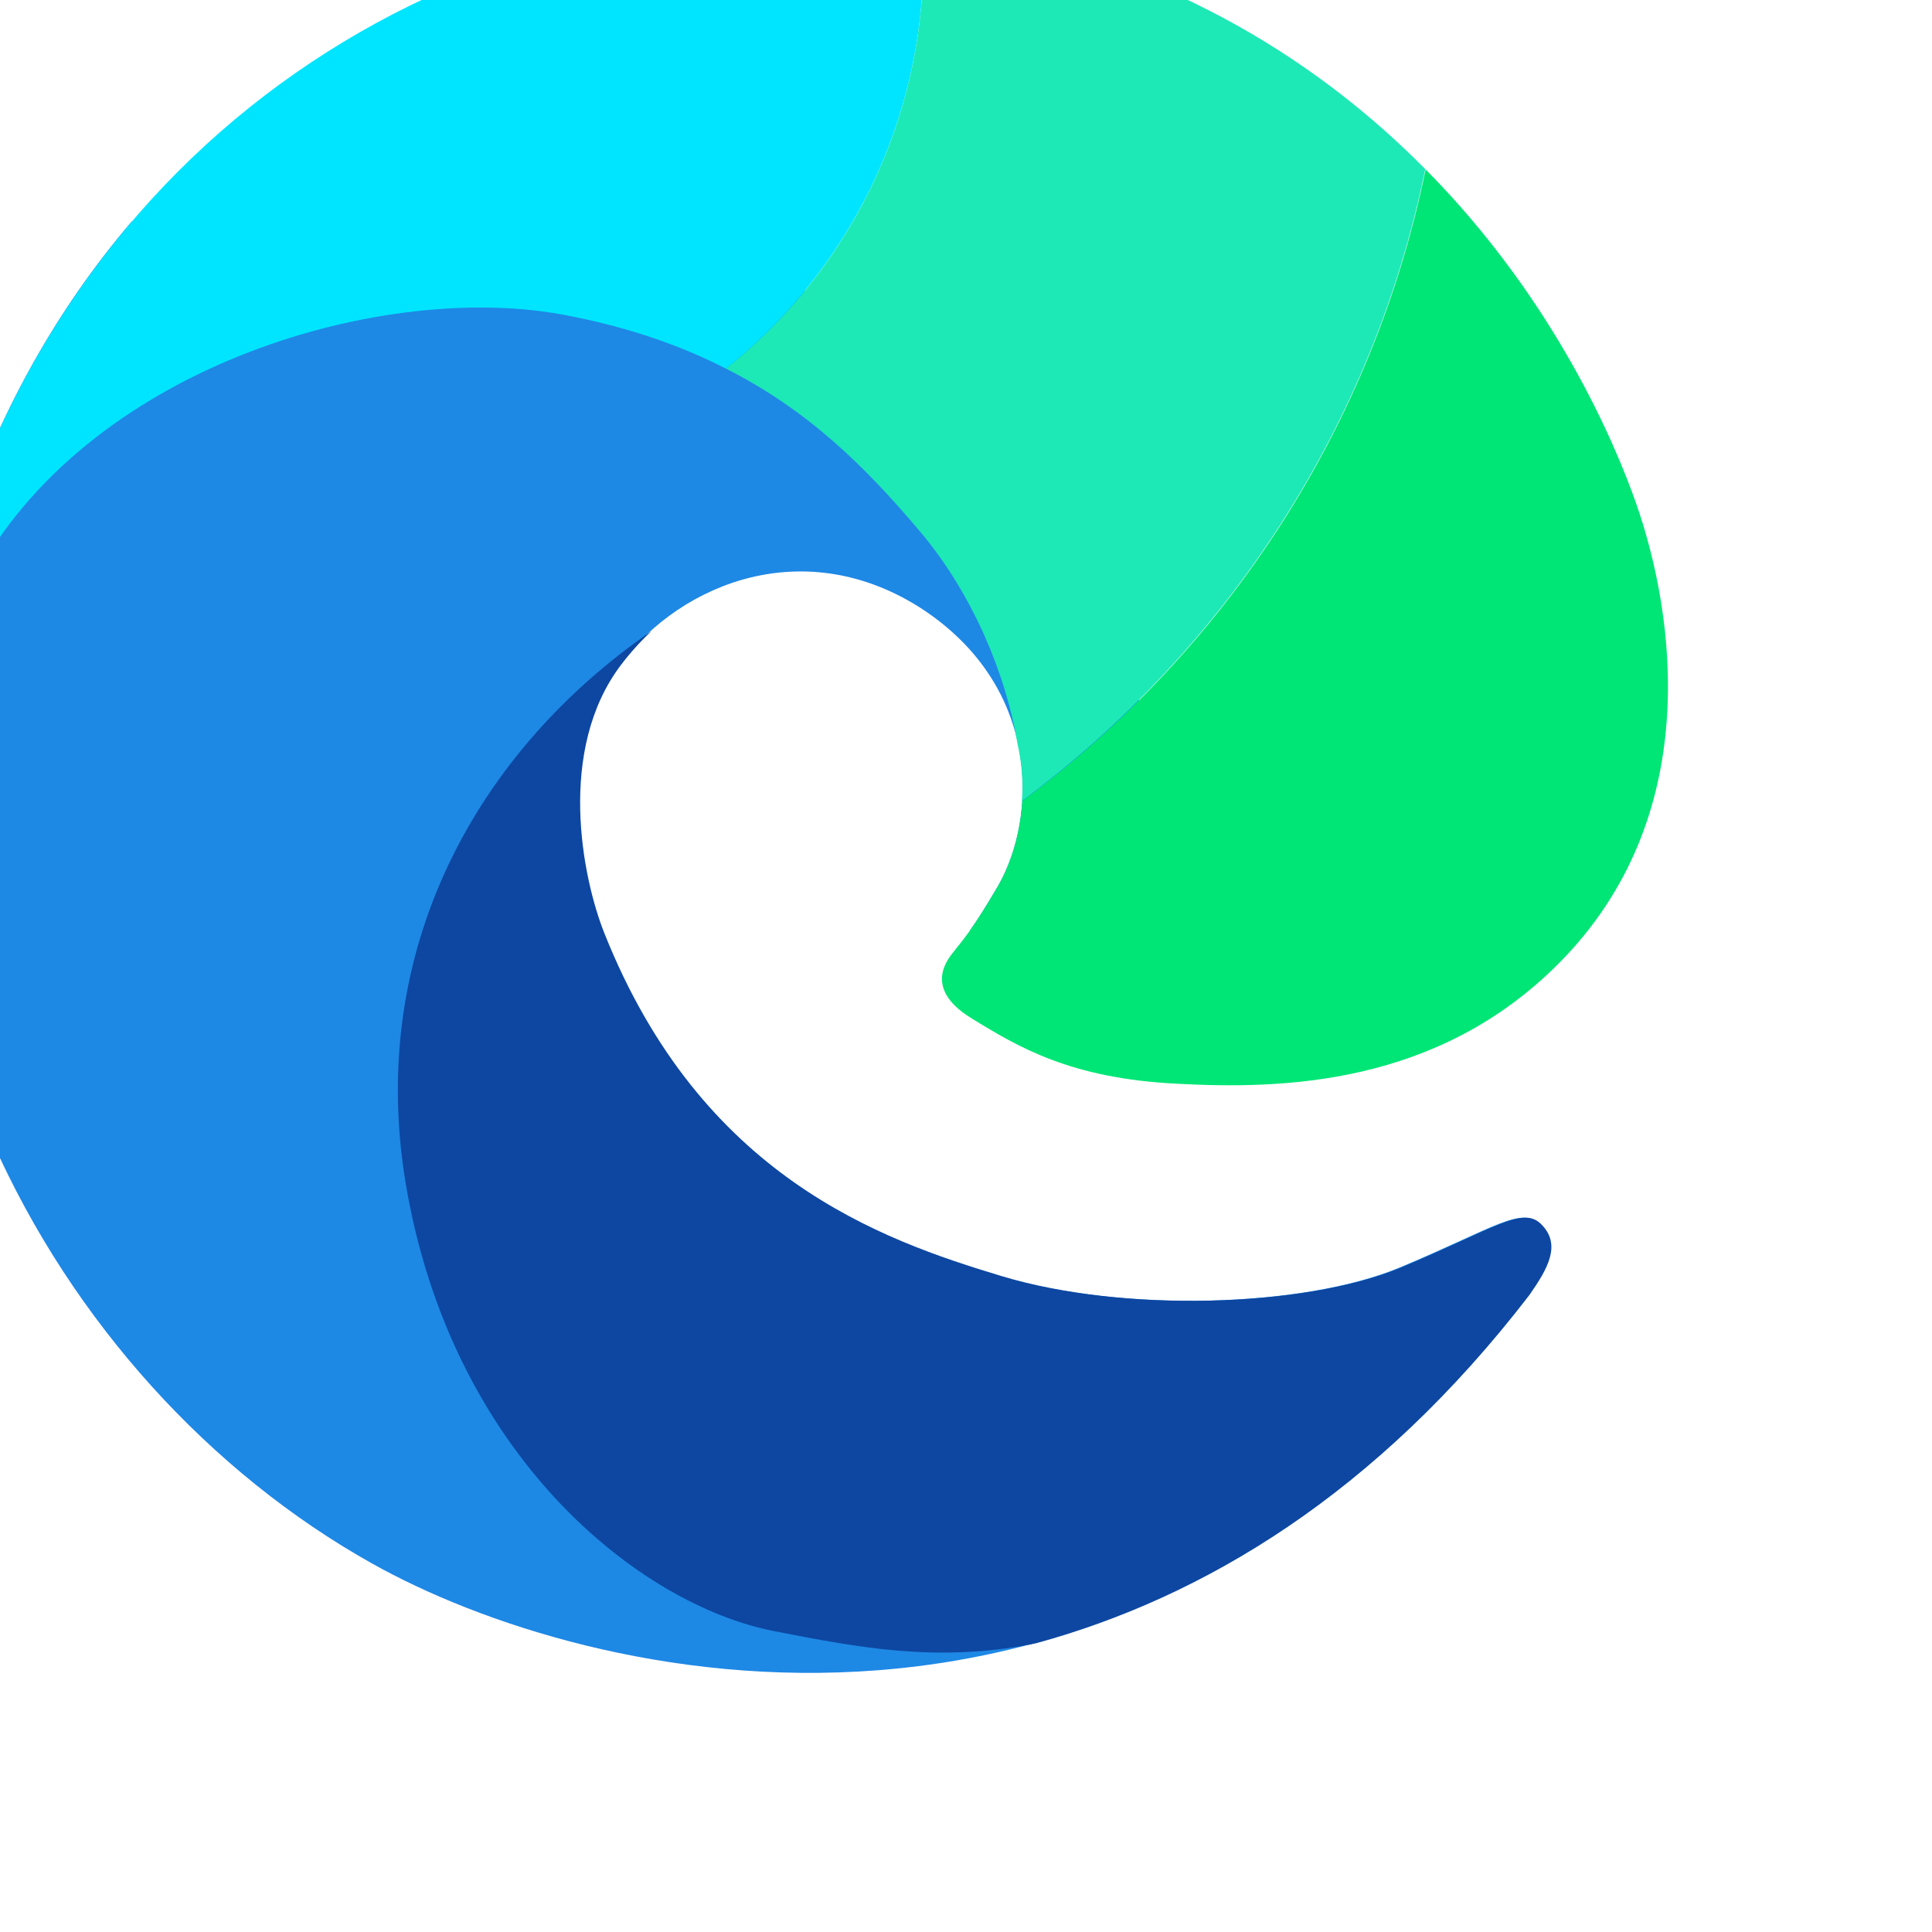
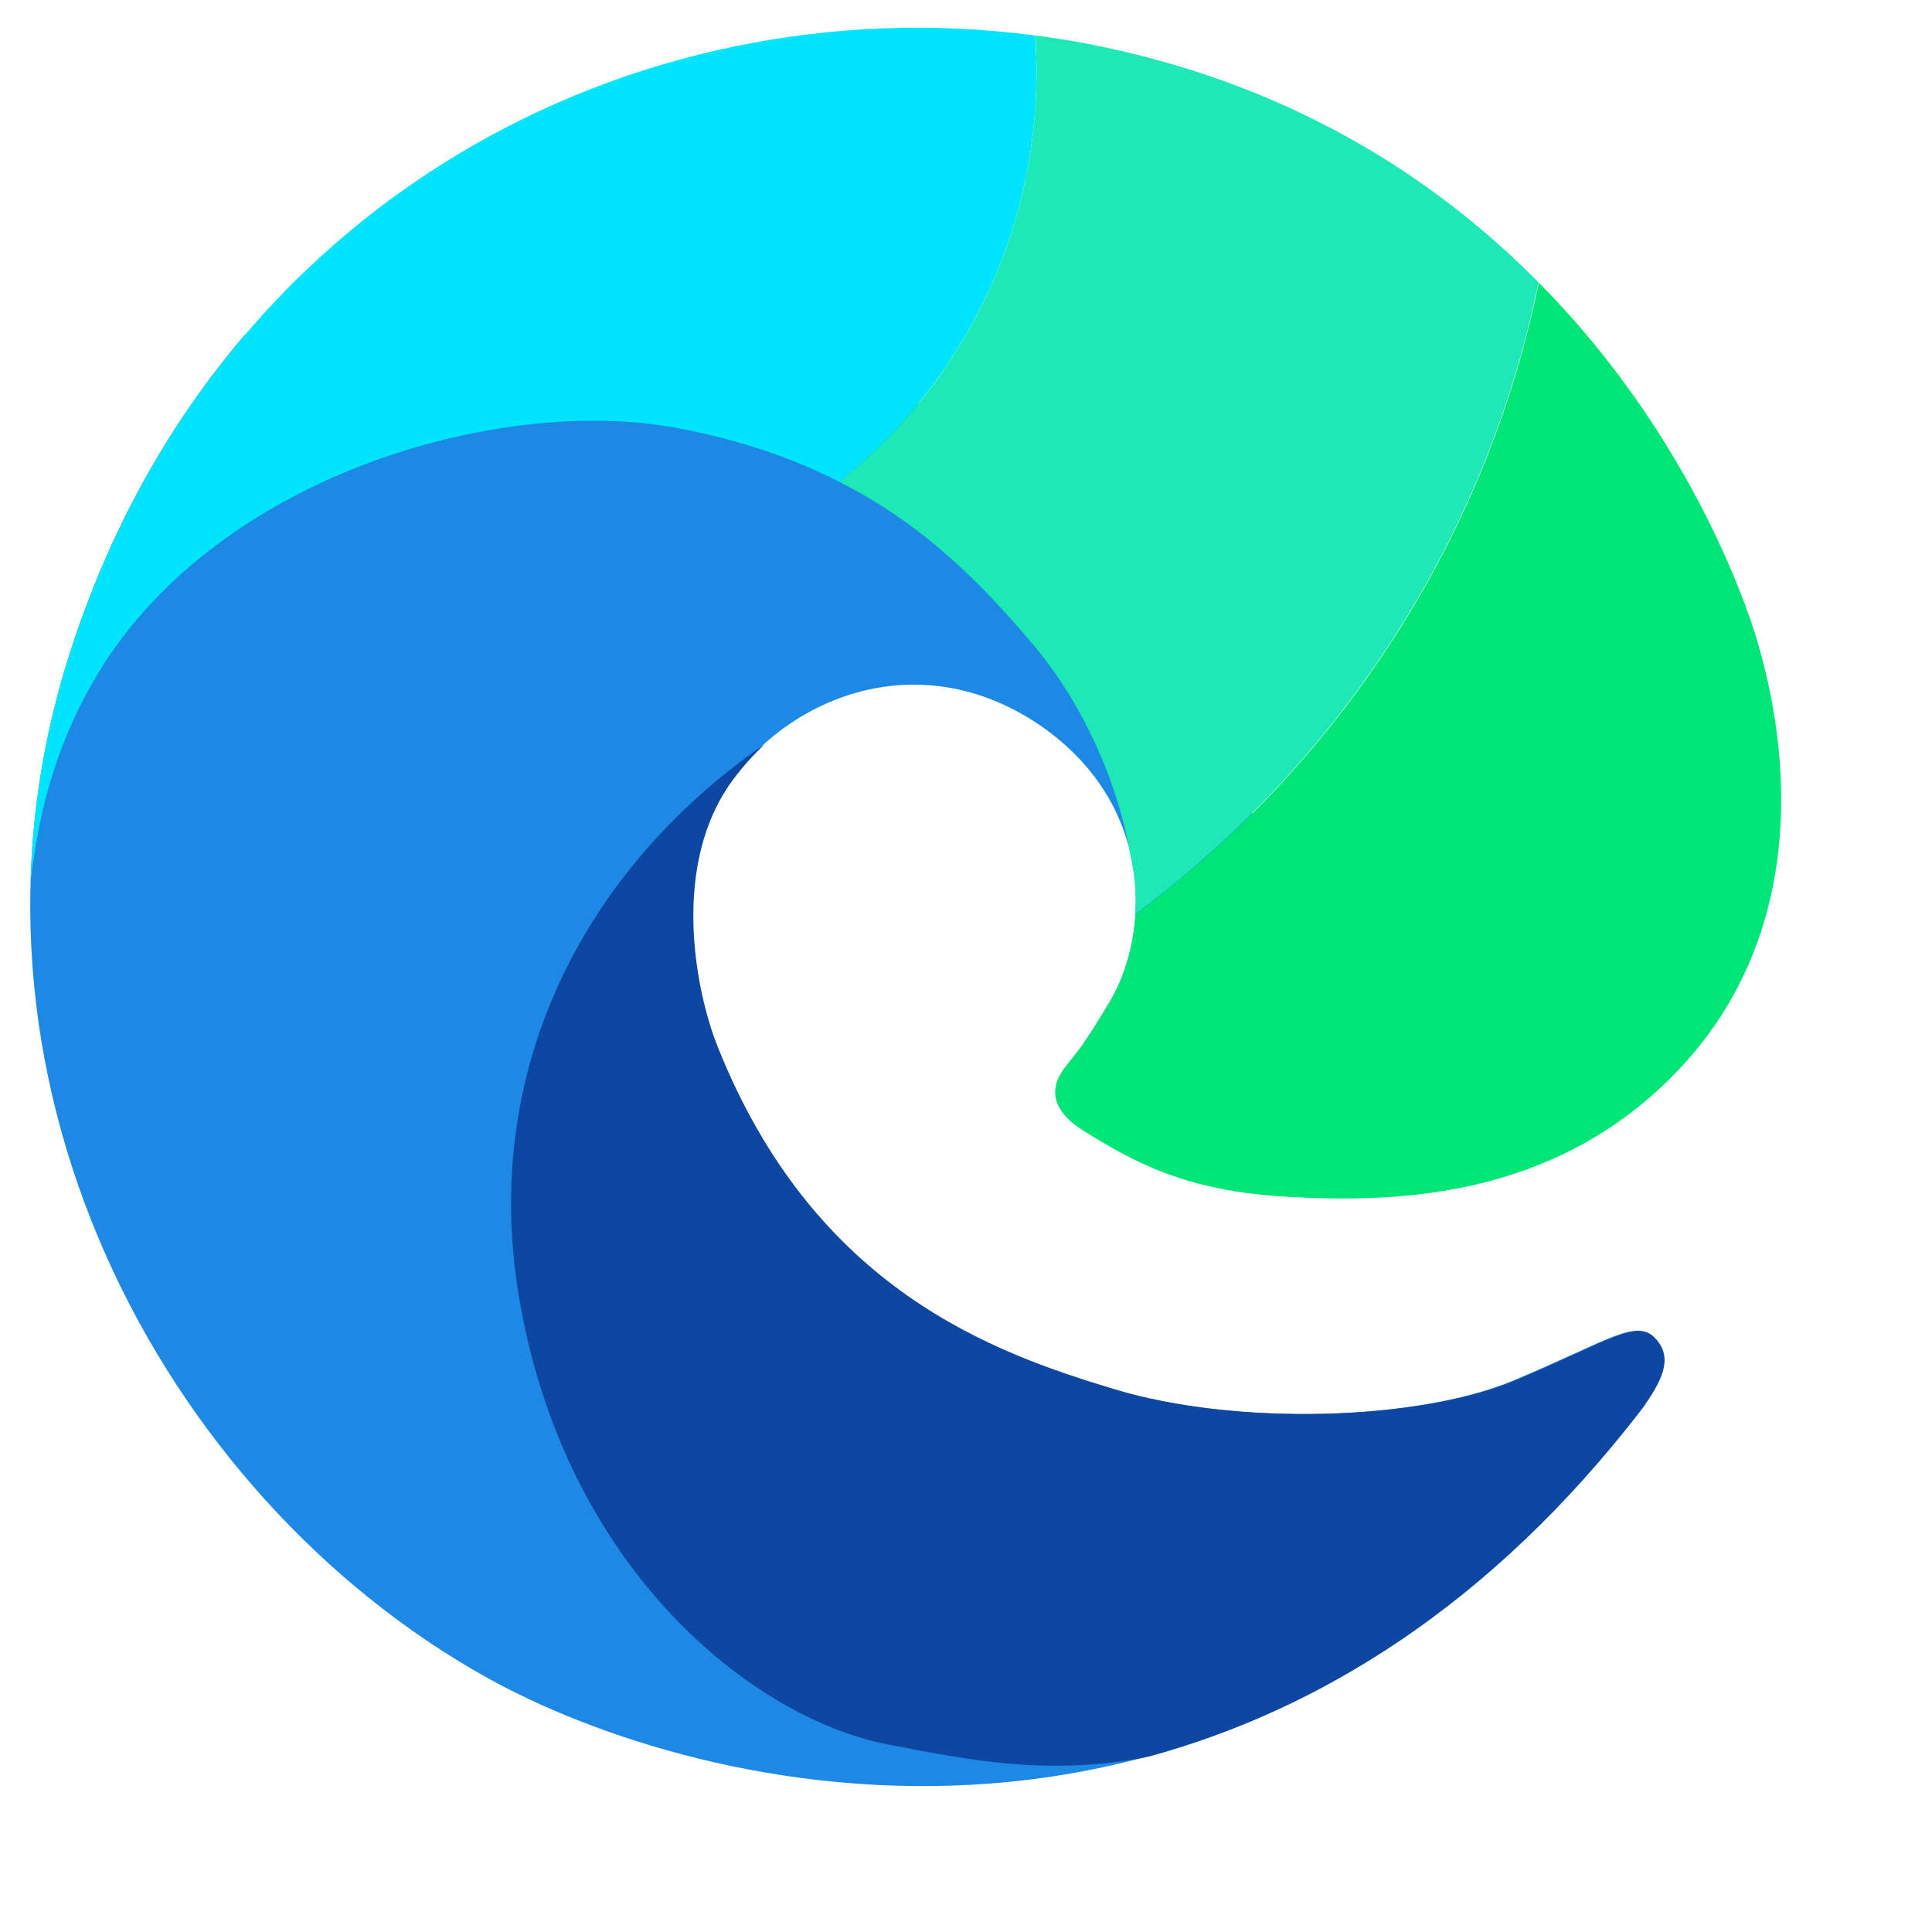
- <svg xmlns="http://www.w3.org/2000/svg" width="18" height="18" viewBox="30 30 512 512">
+ <svg xmlns="http://www.w3.org/2000/svg" width="18" height="18" viewBox="0 0 512 512">
  <style type="text/css">
	.st0{fill:#1E88E5;}
	.st1{fill:#0D47A1;}
	.st2{fill:#00E5FF;}
	.st3{fill:#00E676;}
	.st4{fill:#1DE9B6;}
</style>
  <path class="st0" d="M434.8,373.2C328,511.9,184.9,475.9,128.7,444.4c-85.8-48-145.9-159.7-110.2-271.3C29,140.2,45,112,64.9,88.7  c19.5,1.5,42.6,1.5,70-0.5C298.4,76.6,345,216.6,333.4,251.6c-6,17.9-27.1,23.6-46.3,24.9c1.9-2.6,4.2-6.3,7.5-11.9  c10.2-18,11.4-52.4-20.2-73.2c-30.5-19.8-63.4-7.6-80.3,14.9c-16.9,22.4-10.3,56.1-4.3,71.1c25.7,64.4,73.1,81.1,105.3,90.8  s80.1,8.3,105.6-2.2c25.4-10.6,32.7-16.7,37.6-11.3C443.2,360,439.7,366.2,434.8,373.2z" />
  <path class="st1" d="M435.3,373.2c-40.6,52.8-86.5,80.2-130.8,92.3c-0.4,0.1-0.7,0.1-0.9,0.2c-25.7,4.9-46.1,0.9-68.3-3.4  c-36.1-7-85.8-46.8-97.8-118.8c-10.3-62,19-114.5,65.2-146.3c-3,2.8-5.7,5.8-8.2,9.1c-16.9,22.4-10.3,56.1-4.3,71.1  c25.7,64.4,73.1,81.1,105.3,90.8s80.1,8.3,105.6-2.2c25.4-10.6,32.7-16.7,37.6-11.3C443.7,360,440.2,366.2,435.3,373.2z" />
  <path class="st2" d="M274.3,9.4c0.2,3,0.4,6.3,0.4,9.5c0,44.1-20.4,83.3-52.3,108.8c-11.9-6.1-25.8-11-42.6-14.2  c-47.5-9.1-124.1,12.8-155.2,67.3C14.3,198.6,10,216.9,8.1,233.9c0.5-20,3.9-40.4,10.4-60.8C56.9,53.3,168.3-4.6,274.3,9.4z" />
  <path class="st3" d="M443.1,285.3c-32.2,32.4-73.2,33.4-101.2,31.9c-28.1-1.4-41.9-9.6-54.7-17.5c-13-8.1-5.6-16-4.3-17.7  c1.3-1.8,4.4-4.8,11.7-17.4c3.4-6,5.8-13.8,6.3-22.3c53.9-40,92.9-99.1,106.9-167.4c34.1,34.4,50.2,72.5,55.9,88.8  C473.9,193.1,481.7,246.5,443.1,285.3z" />
  <path class="st4" d="M407.7,74.8v0.1c-14,68.3-53,127.3-106.9,167.4c0.4-4.9,0-10.2-1.2-15.4c0-0.2-0.1-0.5-0.1-0.6  c-2.9-17.2-11.6-38.9-25.9-55.7c-14.2-16.8-29.4-31.9-51.2-42.9c31.9-25.4,52.3-64.7,52.3-108.8c0-3.2-0.1-6.4-0.4-9.5  c4.7,0.6,9.2,1.3,13.9,2.2C342,22,380.5,47.3,407.7,74.8z" />
</svg>
